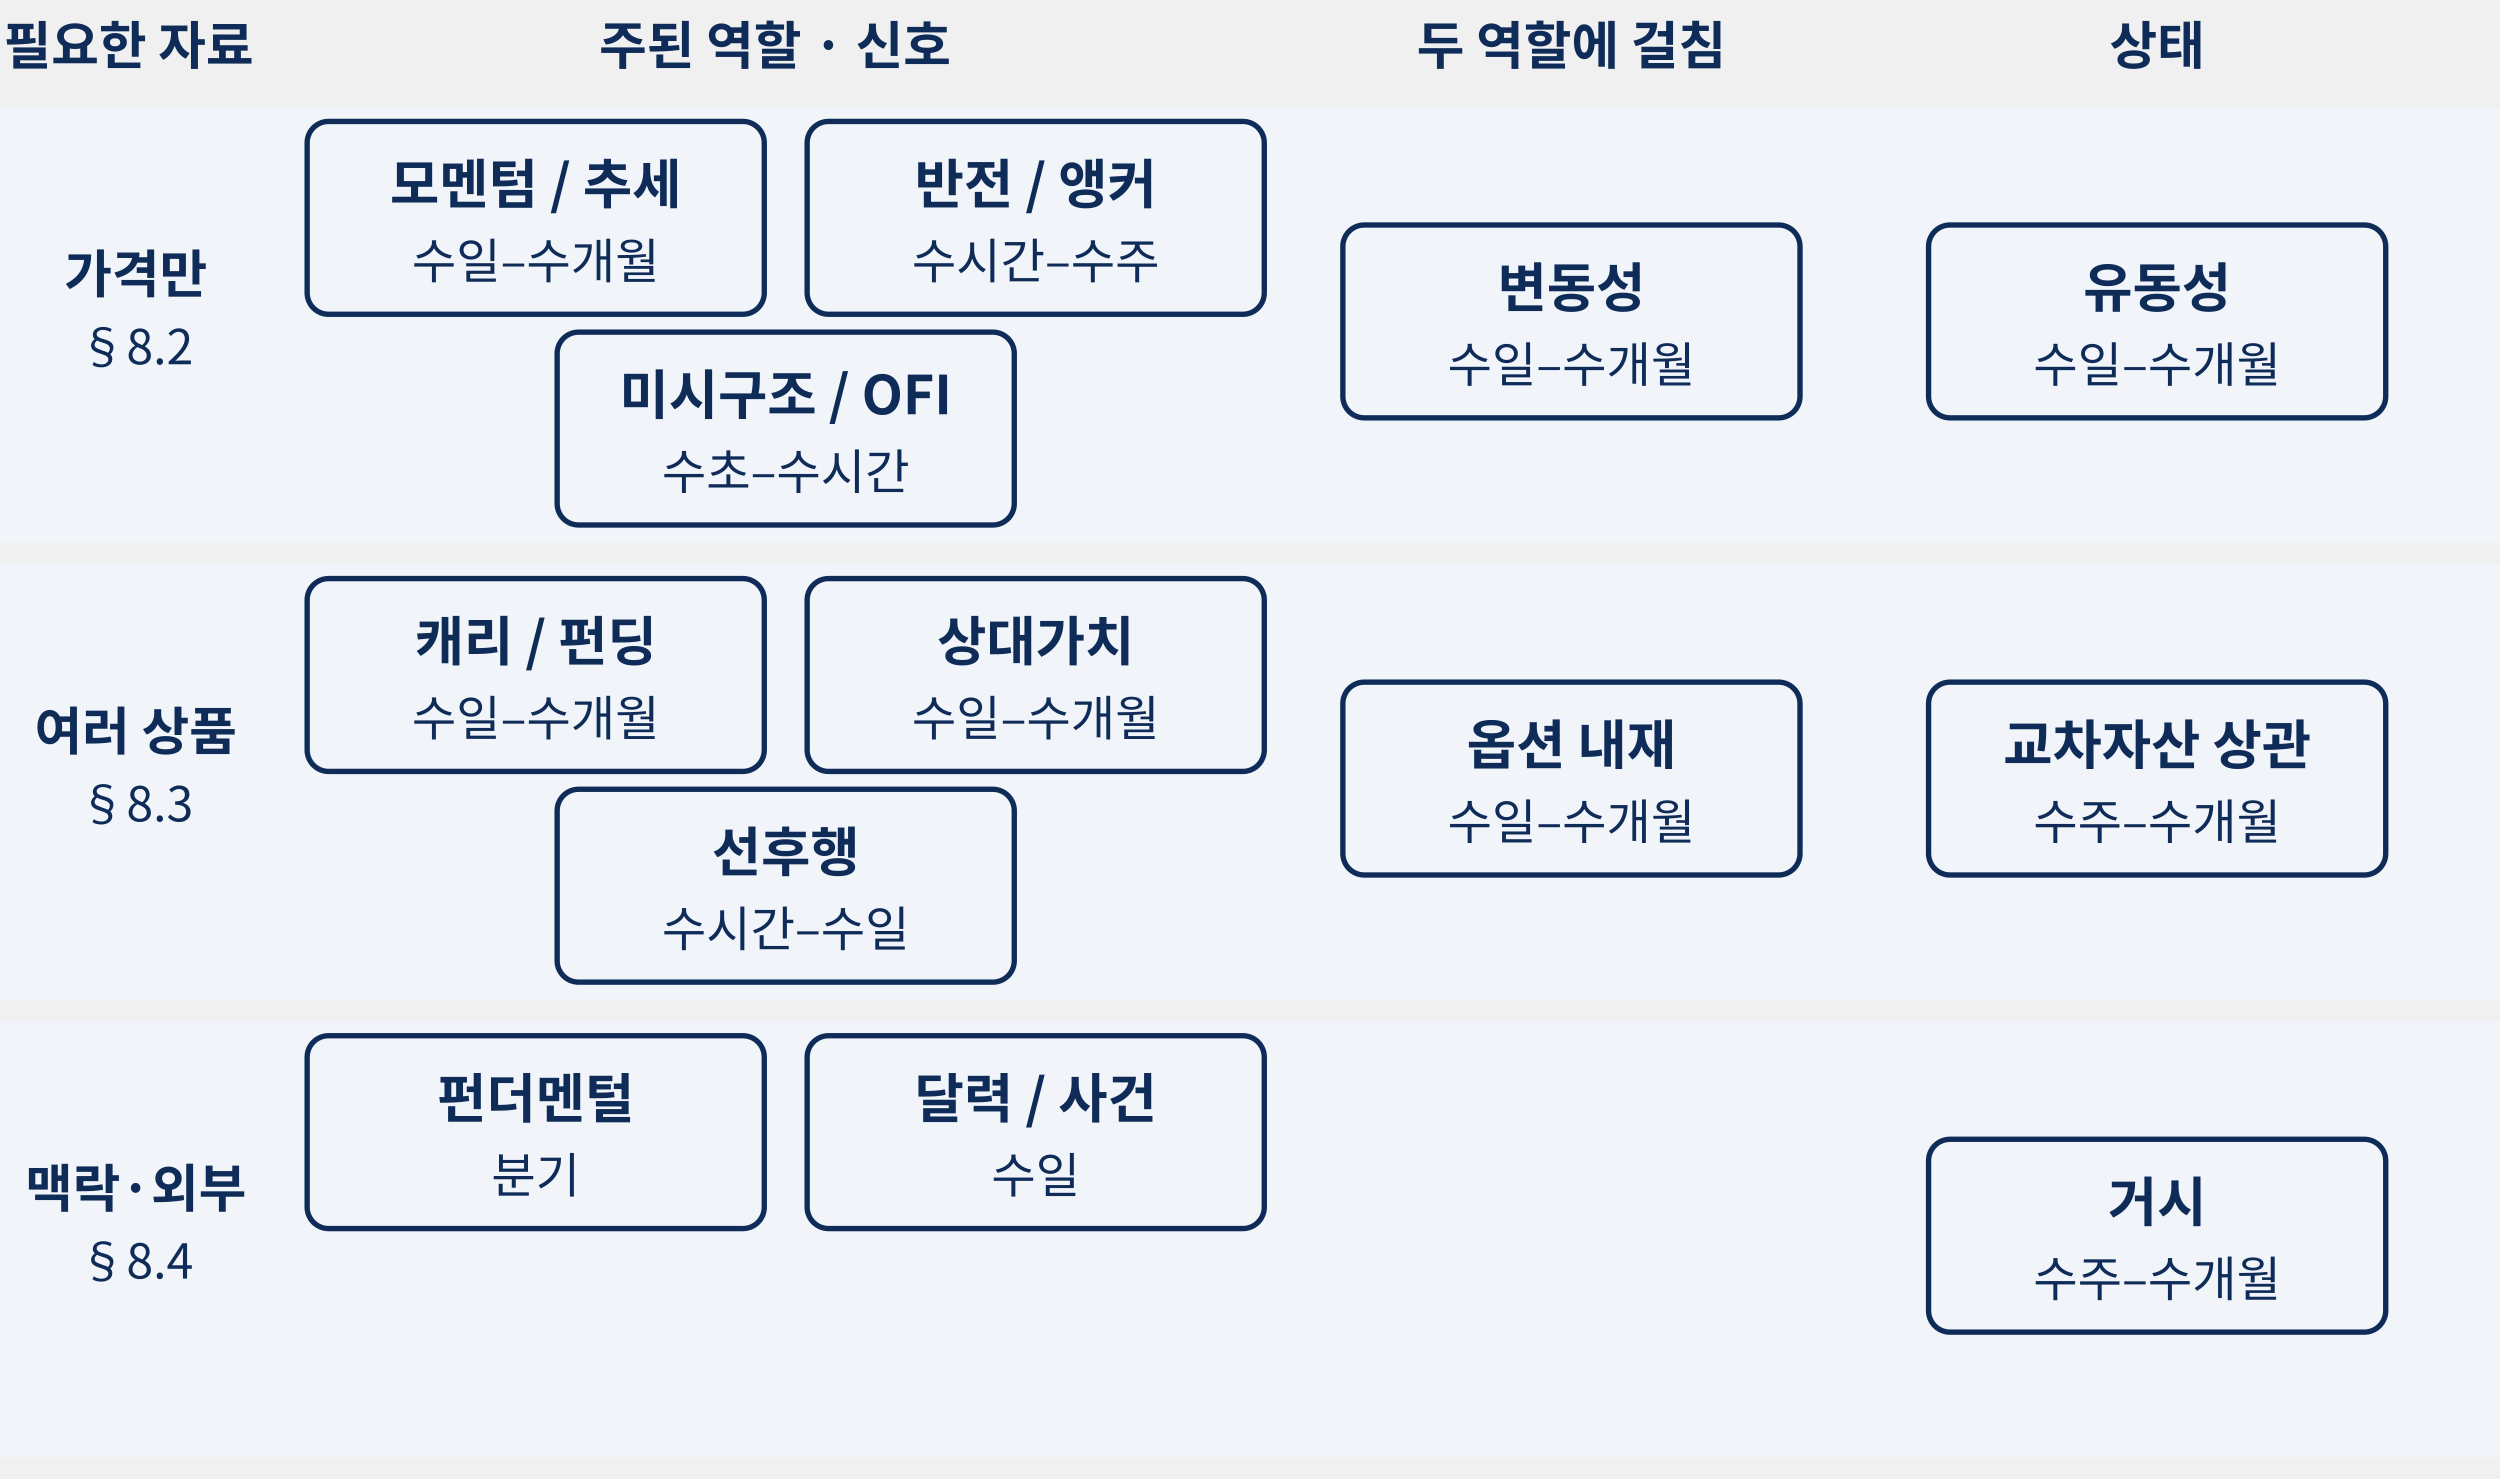
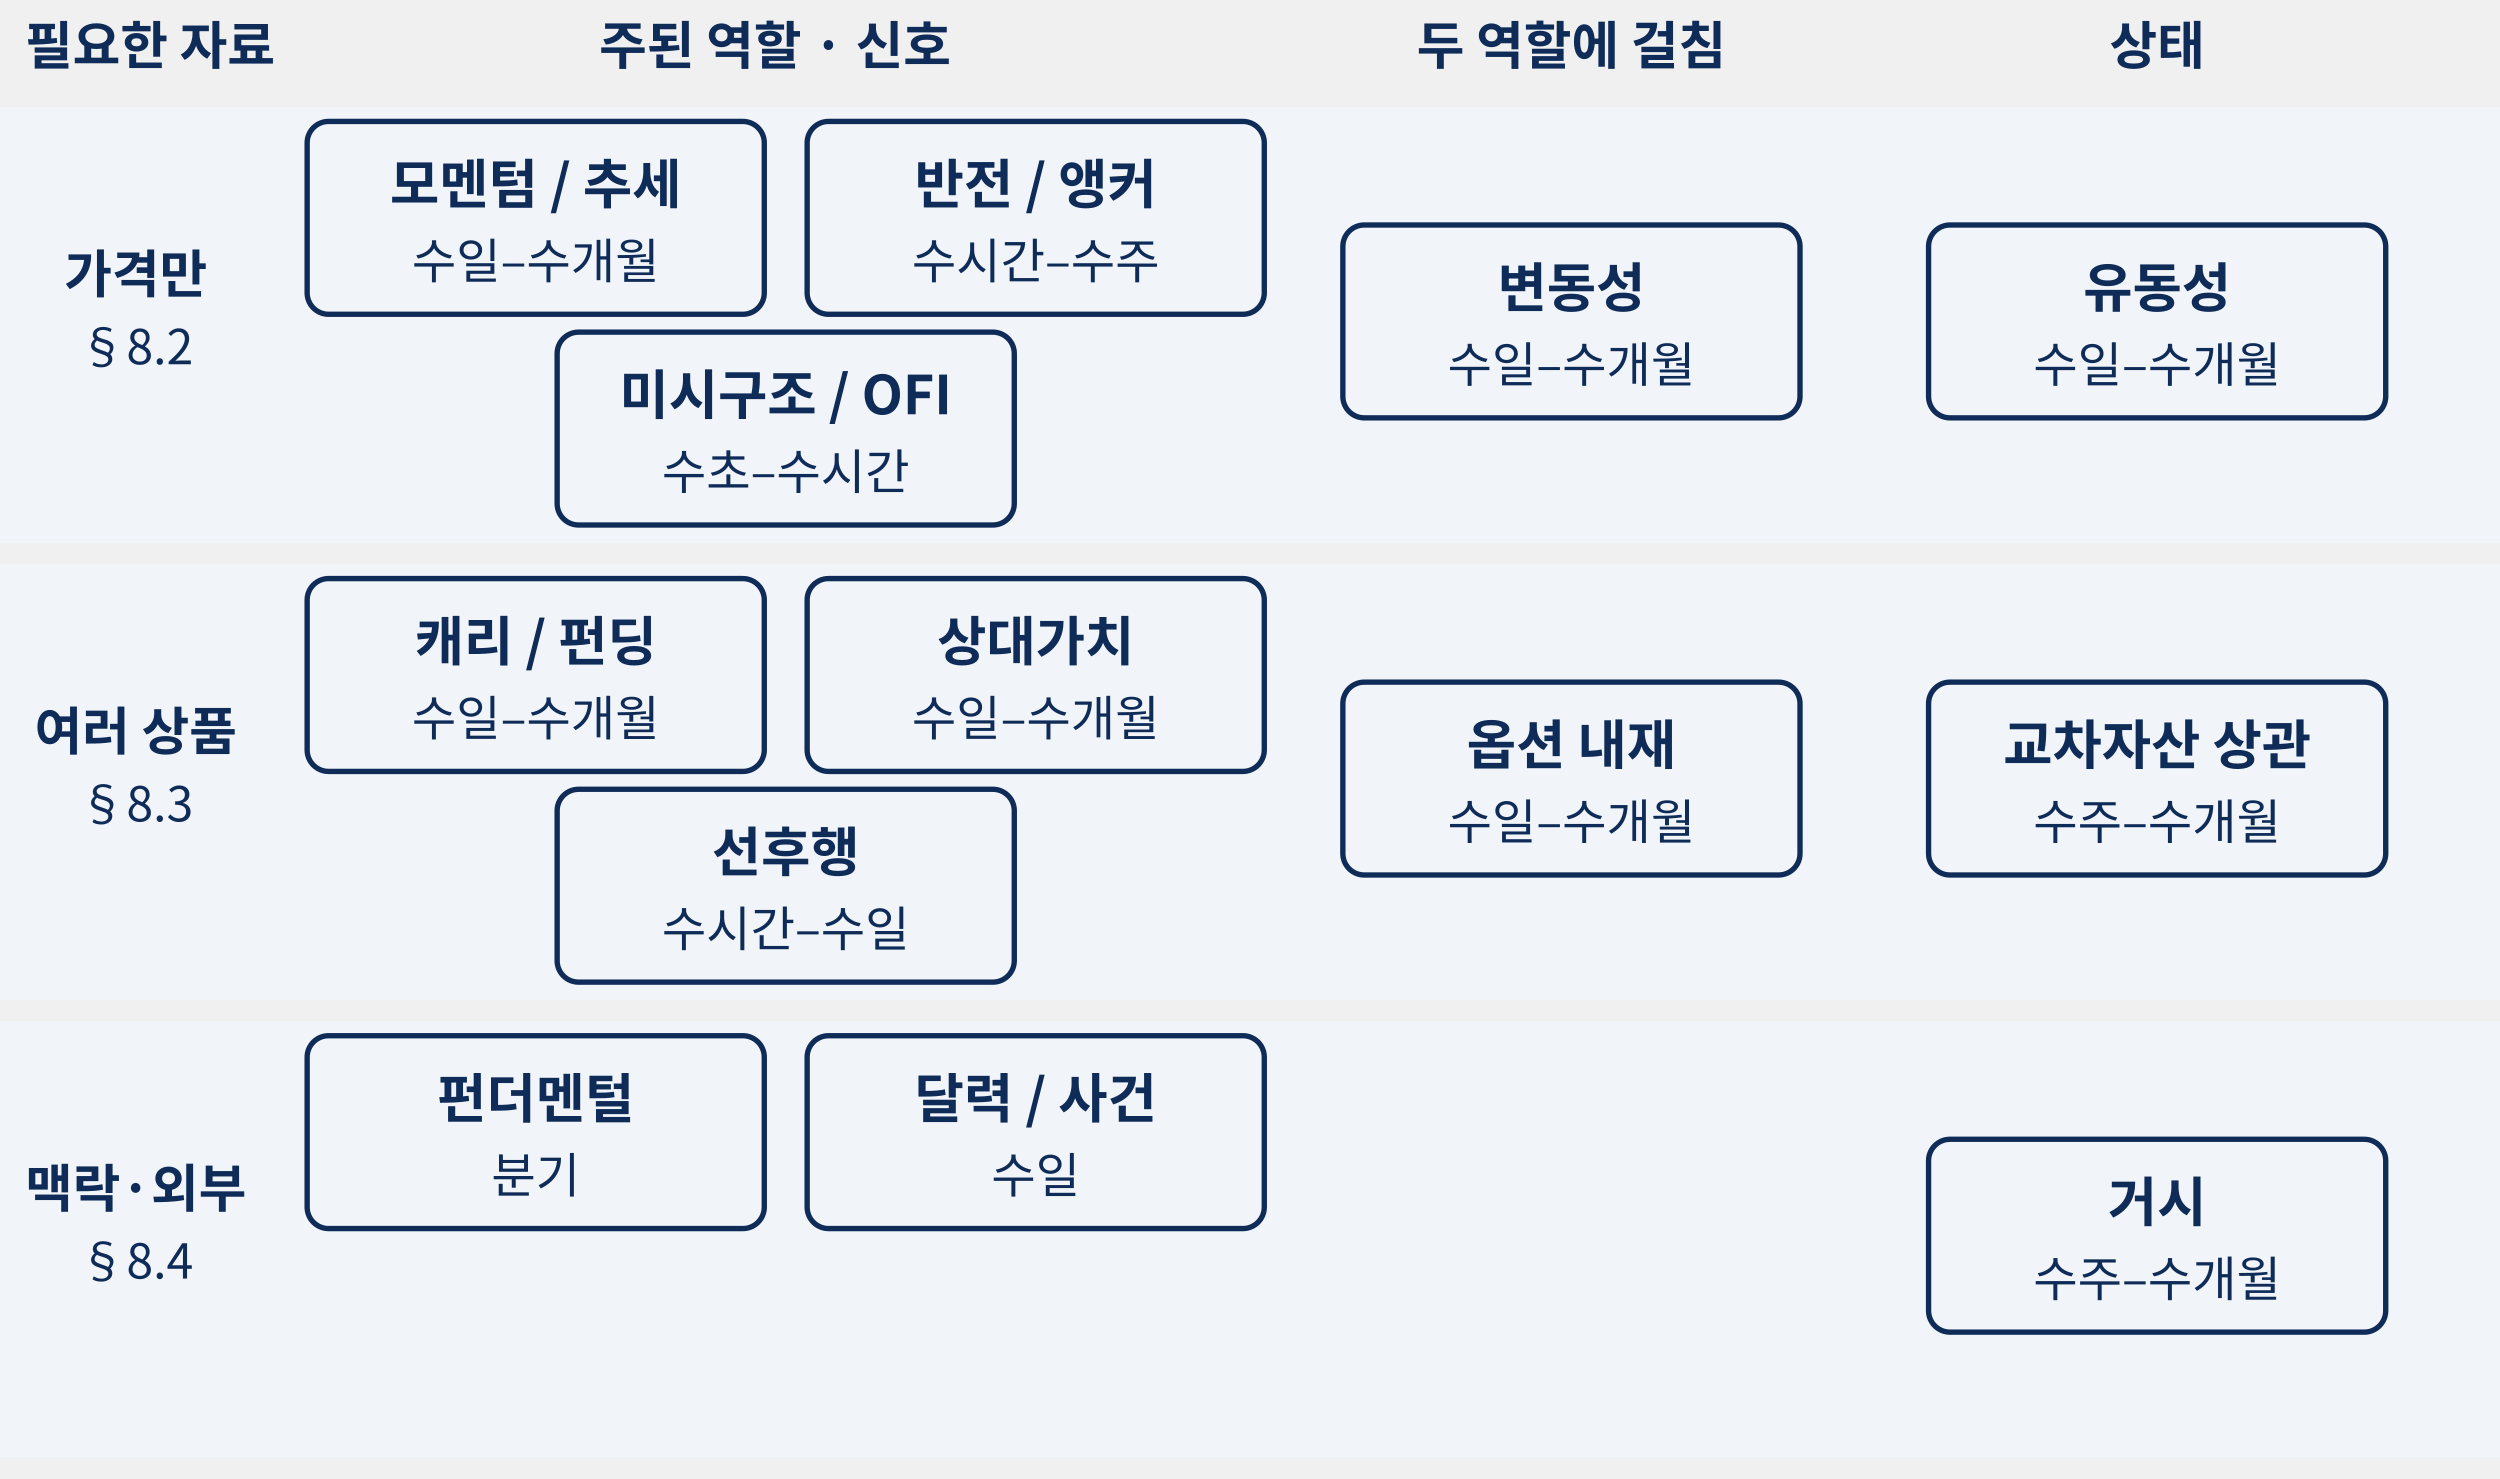
<svg xmlns="http://www.w3.org/2000/svg" viewBox="0 0 700 414" role="img" aria-label="필요한 자료를 행으로, 신호와 상태의 역할을 열로 나눈 13개 특성 계열">
  <style>text{font-family:'Noto Sans CJK KR','Apple SD Gothic Neo','Malgun Gothic','Noto Sans KR',NanumGothic,Inter,system-ui,sans-serif;fill:#0f2c59}.h{font-size:15px;font-weight:700}.s{font-size:13.5px}.l{font-size:14.5px;font-weight:700}.box{fill:#f1f5f9;stroke:#0f2c59;stroke-width:1.5}.band{fill:#f1f5f9}.dash{fill:#fff;stroke:#0f2c59;stroke-width:1.5;stroke-dasharray:5 4}.a{fill:none;stroke:#0f2c59;stroke-width:2}.ad{fill:none;stroke:#0f2c59;stroke-width:1.5;stroke-dasharray:5 4}.m{text-anchor:middle}</style>
-   <text x="36" y="18" class="l m">필요한 자료</text>
+   <text x="42" y="18" class="l m">필요한 자료</text>
  <text x="217" y="18" class="l m">주된 역할 · 신호</text>
  <text x="440.0" y="18" class="l m">두 역할에 걸침</text>
  <text x="604.0" y="18" class="l m">상태</text>
  <rect class="band" x="0" y="30" width="700" height="122" />
  <text x="38" y="82" class="l m">가격만</text>
  <text x="38" y="102" class="s m">§8.2</text>
  <rect class="box" x="86" y="34" width="128" height="54" rx="6" />
  <text x="150.0" y="57" class="h m">모멘텀 / 추세</text>
  <text x="150.0" y="78" class="s m">수일–수개월</text>
  <rect class="box" x="226" y="34" width="128" height="54" rx="6" />
  <text x="290.0" y="57" class="h m">반전 / 앵커</text>
  <text x="290.0" y="78" class="s m">수시간–수주</text>
  <rect class="box" x="156" y="93" width="128" height="54" rx="6" />
  <text x="220.0" y="116" class="h m">미시구조 / OFI</text>
  <text x="220.0" y="137" class="s m">수초–수시간</text>
  <rect class="box" x="376" y="63" width="128" height="54" rx="6" />
  <text x="440.0" y="86" class="h m">변동성</text>
  <text x="440.0" y="107" class="s m">수일–수개월</text>
  <rect class="box" x="540" y="63" width="128" height="54" rx="6" />
  <text x="604.0" y="86" class="h m">유동성</text>
  <text x="604.0" y="107" class="s m">수일–수개월</text>
  <rect class="band" x="0" y="158" width="700" height="122" />
  <text x="38" y="210" class="l m">여러 상품</text>
  <text x="38" y="230" class="s m">§8.3</text>
  <rect class="box" x="86" y="162" width="128" height="54" rx="6" />
  <text x="150.0" y="185" class="h m">캐리 / 펀딩</text>
  <text x="150.0" y="206" class="s m">수일–수개월</text>
  <rect class="box" x="226" y="162" width="128" height="54" rx="6" />
  <text x="290.0" y="185" class="h m">상대가치</text>
  <text x="290.0" y="206" class="s m">수일–수개월</text>
  <rect class="box" x="156" y="221" width="128" height="54" rx="6" />
  <text x="220.0" y="244" class="h m">선후행</text>
  <text x="220.0" y="265" class="s m">수시간–수일</text>
  <rect class="box" x="376" y="191" width="128" height="54" rx="6" />
  <text x="440.0" y="214" class="h m">옵션 내재</text>
  <text x="440.0" y="235" class="s m">수일–수개월</text>
  <rect class="box" x="540" y="191" width="128" height="54" rx="6" />
  <text x="604.0" y="214" class="h m">교차자산 상관</text>
  <text x="604.0" y="235" class="s m">수주–수개월</text>
  <rect class="band" x="0" y="286" width="700" height="122" />
  <text x="38" y="338" class="l m">맥락·외부</text>
  <text x="38" y="358" class="s m">§8.4</text>
  <rect class="box" x="86" y="290" width="128" height="54" rx="6" />
  <text x="150.0" y="313" class="h m">펀더멘털</text>
  <text x="150.0" y="334" class="s m">분기</text>
  <rect class="box" x="226" y="290" width="128" height="54" rx="6" />
  <text x="290.0" y="313" class="h m">달력 / 사건</text>
  <text x="290.0" y="334" class="s m">수일</text>
  <rect class="box" x="540" y="319" width="128" height="54" rx="6" />
  <text x="604.0" y="342" class="h m">거시</text>
  <text x="604.0" y="363" class="s m">수주–수개월</text>
</svg>
